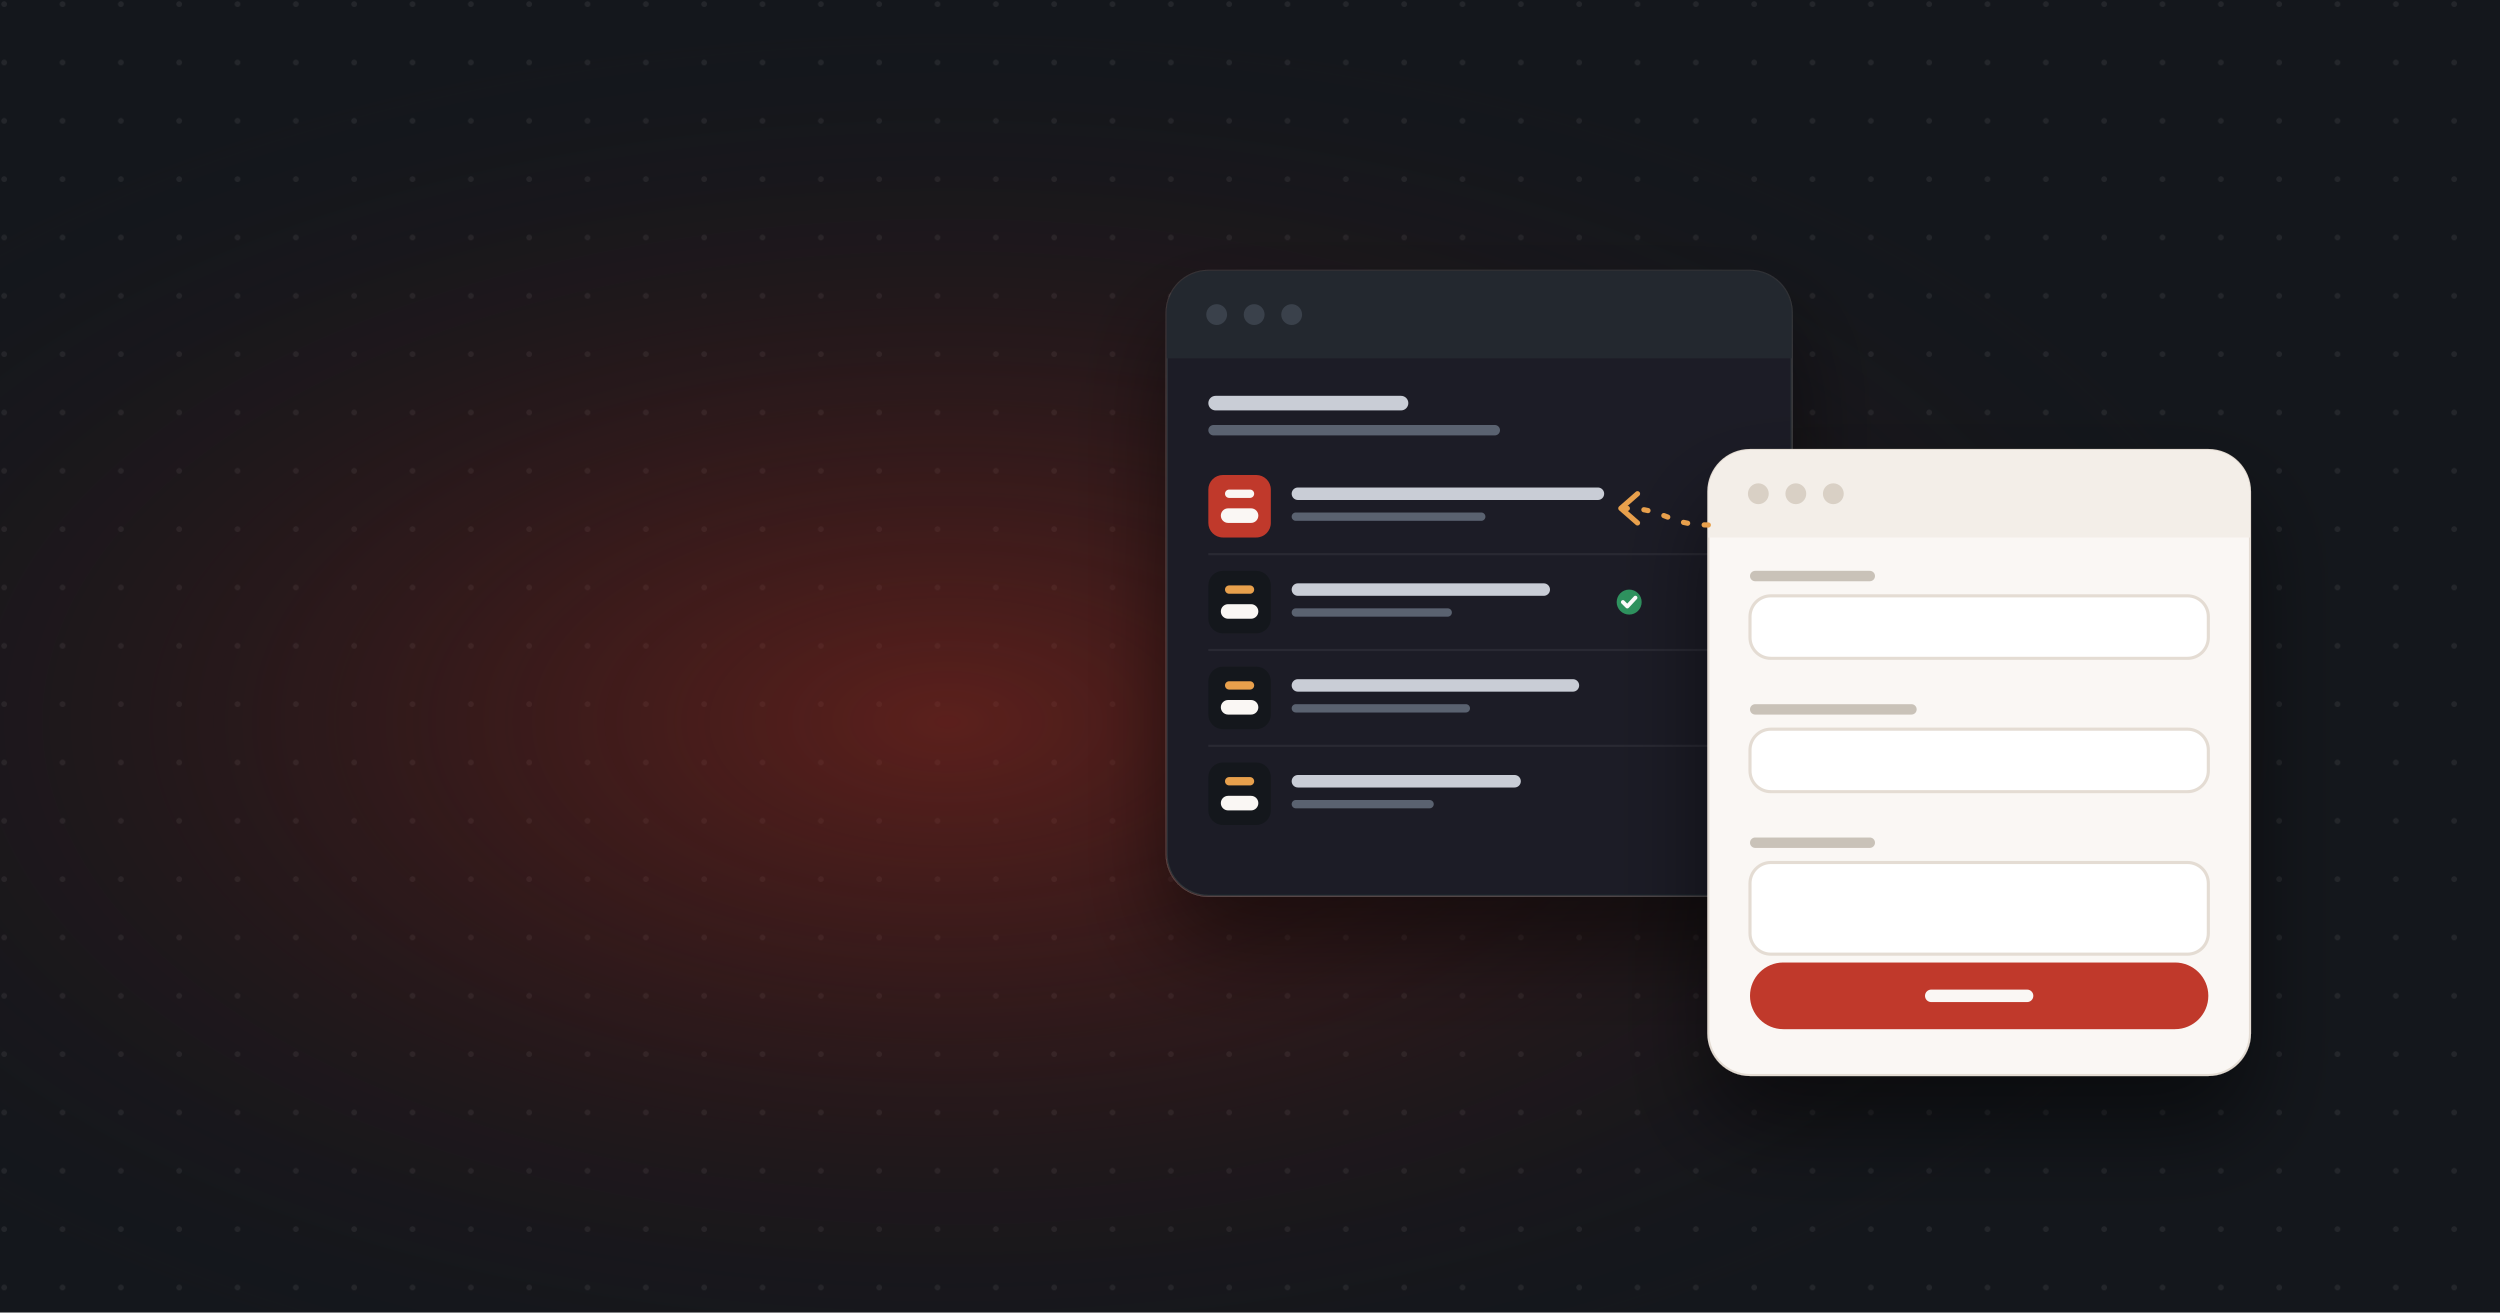
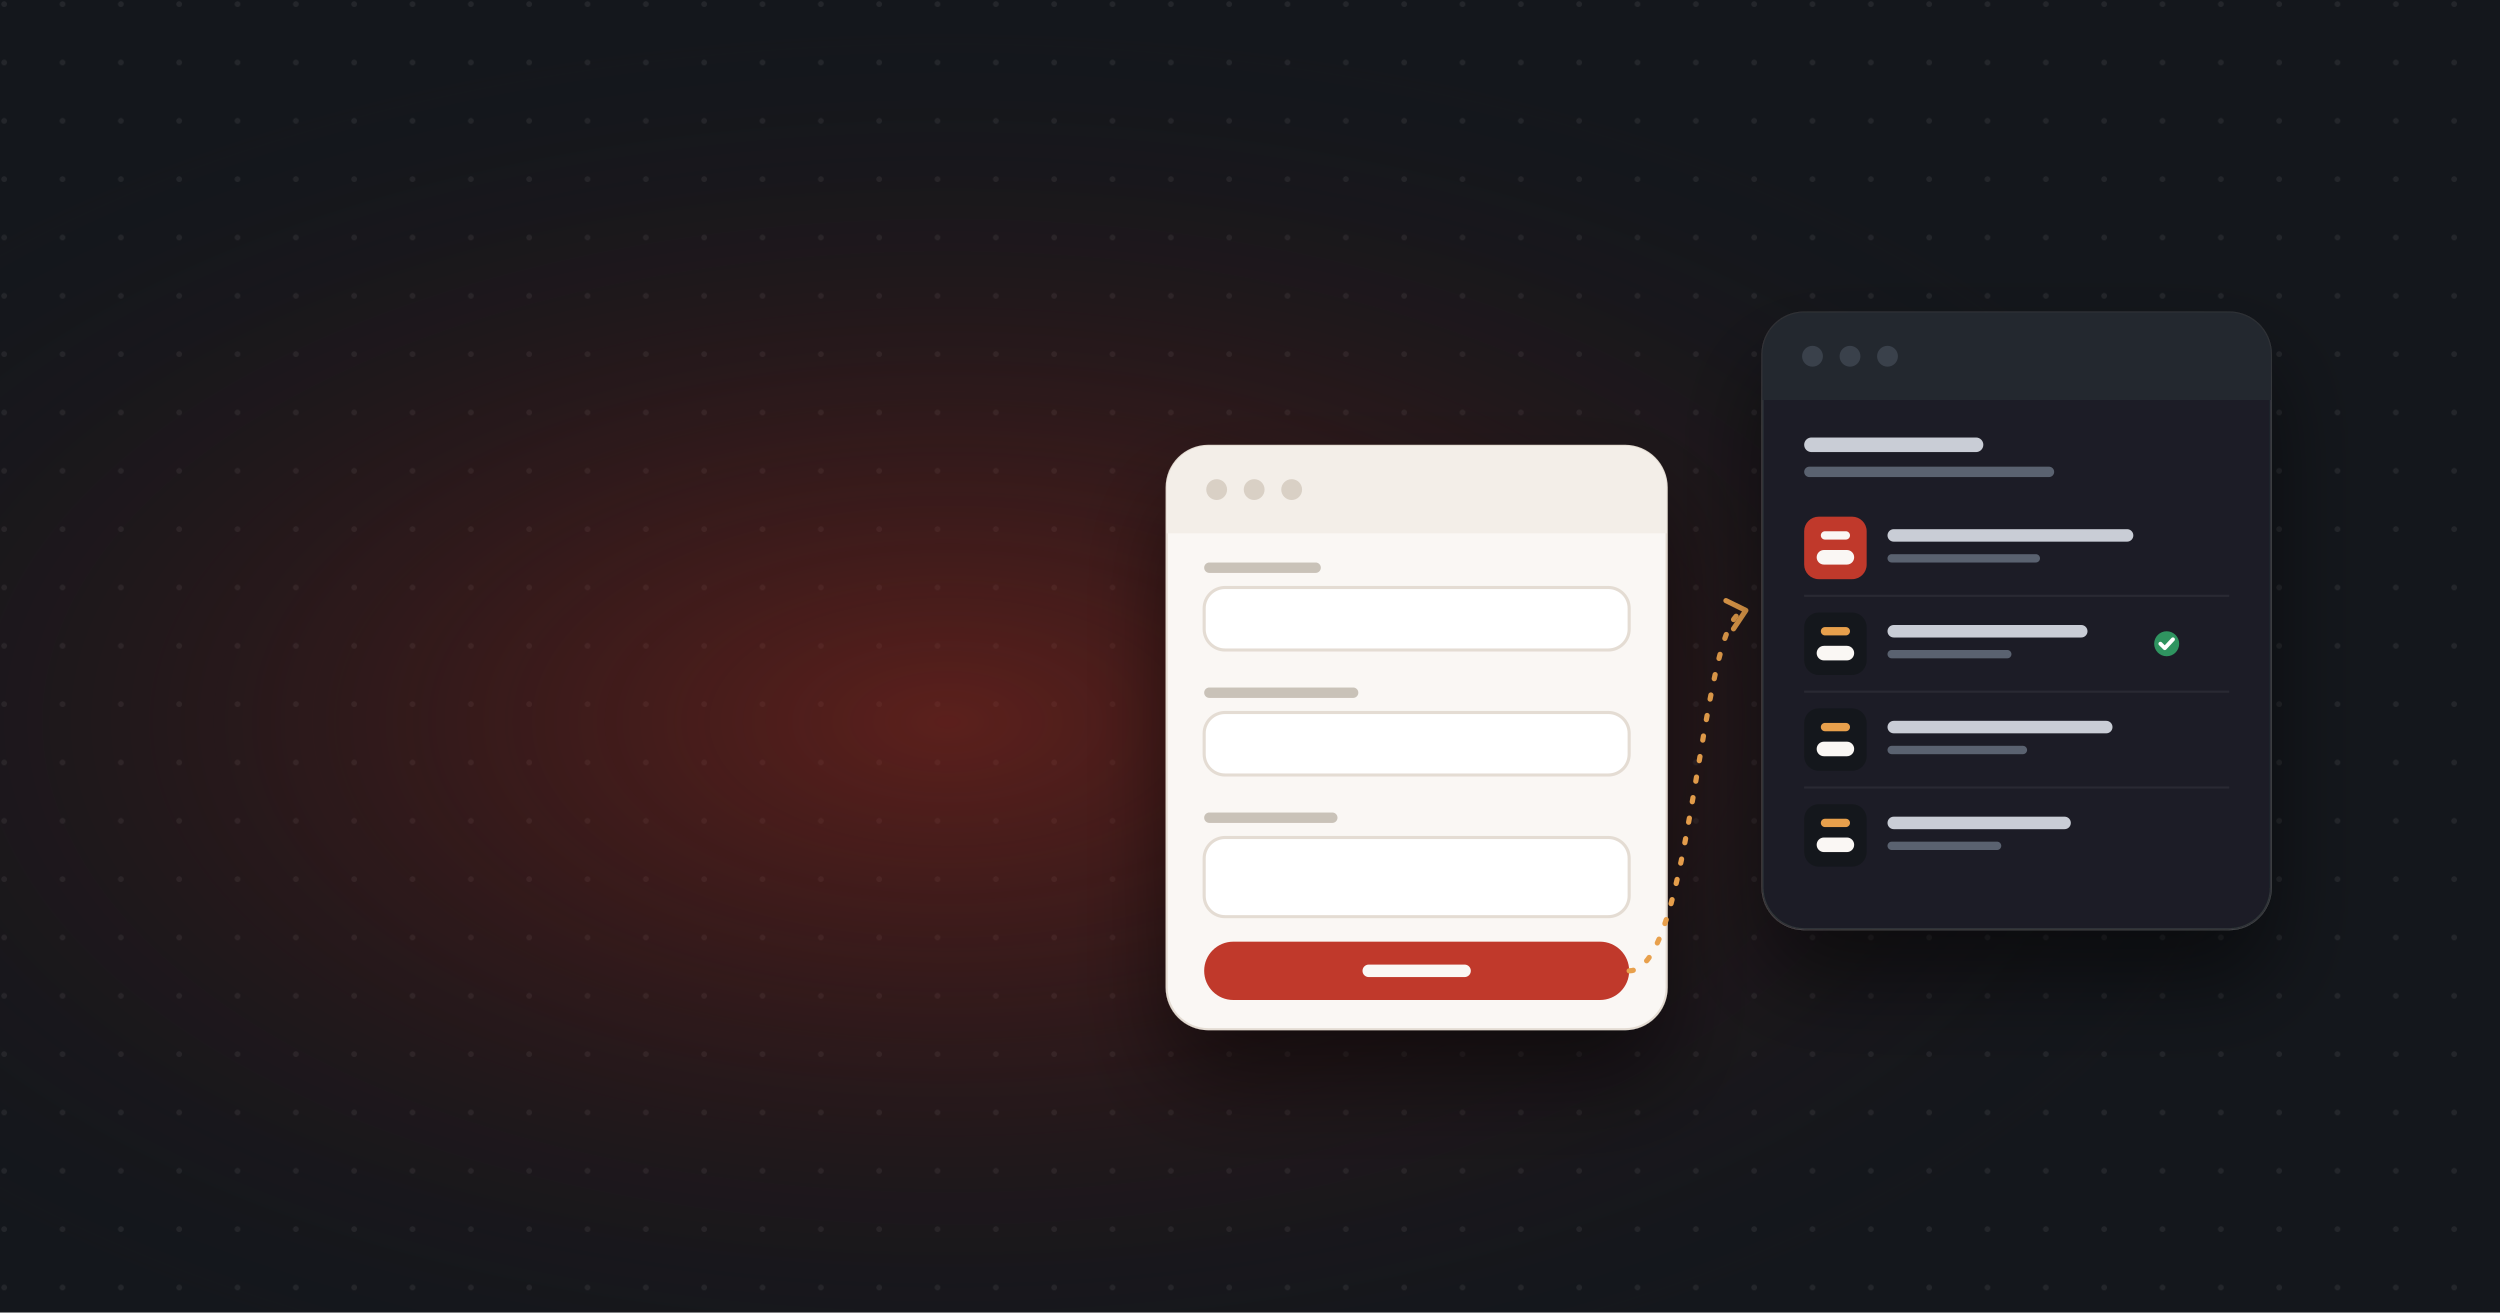
<svg xmlns="http://www.w3.org/2000/svg" viewBox="0 0 1200 630" width="1200" height="630">
  <defs>
    <pattern id="dots" width="28" height="28" patternUnits="userSpaceOnUse">
      <circle cx="2" cy="2" r="1.4" fill="#FFFFFF" fill-opacity=".07" />
    </pattern>
    <radialGradient id="glow" cx="38%" cy="55%" r="55%">
      <stop offset="0" stop-color="#96271C" stop-opacity=".55" />
      <stop offset=".55" stop-color="#7A1E15" stop-opacity=".16" />
      <stop offset="1" stop-color="#14171C" stop-opacity="0" />
    </radialGradient>
    <linearGradient id="core" x1="0" y1="0" x2="1" y2="1">
      <stop offset="0" stop-color="#C0392B" />
      <stop offset="1" stop-color="#7A1E15" />
    </linearGradient>
    <filter id="shadow" x="-20%" y="-20%" width="140%" height="150%">
      <feDropShadow dx="0" dy="24" stdDeviation="22" flood-color="#000" flood-opacity=".5" />
    </filter>
  </defs>
  <rect width="1200" height="630" fill="#14171C" />
  <rect width="1200" height="630" fill="url(#dots)" />
  <rect width="1200" height="630" fill="url(#glow)" />
  <g filter="url(#shadow)">
-     <rect x="560" y="130" width="300" height="300" rx="20" fill="#1B1F25" stroke="#FFFFFF" stroke-opacity=".1" />
+     <rect x="560" y="214" width="240" height="280" rx="20" fill="#FAF7F4" stroke="#E4DCD3" stroke-opacity="1" />
  </g>
-   <path d="M560 172V150a20 20 0 0 1 20 -20H840a20 20 0 0 1 20 20V172Z" fill="#23282F" />
-   <circle cx="584" cy="151" r="5" fill="#3A414B" />
-   <circle cx="602" cy="151" r="5" fill="#3A414B" />
-   <circle cx="620" cy="151" r="5" fill="#3A414B" />
-   <rect x="580" y="190" width="96" height="7" rx="3.5" fill="#C9CDD6" />
-   <rect x="580" y="204" width="140" height="5" rx="2.5" fill="#5A6270" />
-   <rect x="580" y="228" width="30" height="30" rx="7" fill="#C0392B" />
-   <rect x="588" y="235" width="14" height="4" rx="2" fill="#FAF7F4" />
-   <rect x="586" y="244" width="18" height="7" rx="3.5" fill="#FAF7F4" />
-   <rect x="620" y="234" width="150" height="6" rx="3" fill="#C9CDD6" />
-   <rect x="620" y="246" width="93" height="4" rx="2" fill="#5A6270" />
-   <line x1="580" y1="266" x2="840" y2="266" stroke="#FFFFFF" stroke-opacity=".06" />
-   <rect x="580" y="274" width="30" height="30" rx="7" fill="#14171C" />
-   <rect x="588" y="281" width="14" height="4" rx="2" fill="#E8A04C" />
-   <rect x="586" y="290" width="18" height="7" rx="3.5" fill="#FAF7F4" />
-   <rect x="620" y="280" width="124" height="6" rx="3" fill="#C9CDD6" />
-   <rect x="620" y="292" width="76.9" height="4" rx="2" fill="#5A6270" />
-   <circle cx="782" cy="289" r="6" fill="#2F9460" />
-   <path d="M779 289l2.1 2.1 3.9 -4.2" fill="none" stroke="#FFFFFF" stroke-width="1.9" stroke-linecap="round" stroke-linejoin="round" />
-   <line x1="580" y1="312" x2="840" y2="312" stroke="#FFFFFF" stroke-opacity=".06" />
-   <rect x="580" y="320" width="30" height="30" rx="7" fill="#14171C" />
-   <rect x="588" y="327" width="14" height="4" rx="2" fill="#E8A04C" />
-   <rect x="586" y="336" width="18" height="7" rx="3.5" fill="#FAF7F4" />
-   <rect x="620" y="326" width="138" height="6" rx="3" fill="#C9CDD6" />
-   <rect x="620" y="338" width="85.6" height="4" rx="2" fill="#5A6270" />
-   <line x1="580" y1="358" x2="840" y2="358" stroke="#FFFFFF" stroke-opacity=".06" />
-   <rect x="580" y="366" width="30" height="30" rx="7" fill="#14171C" />
-   <rect x="588" y="373" width="14" height="4" rx="2" fill="#E8A04C" />
-   <rect x="586" y="382" width="18" height="7" rx="3.5" fill="#FAF7F4" />
-   <rect x="620" y="372" width="110" height="6" rx="3" fill="#C9CDD6" />
-   <rect x="620" y="384" width="68.2" height="4" rx="2" fill="#5A6270" />
+   <path d="M560 256V234a20 20 0 0 1 20 -20H780a20 20 0 0 1 20 20V256Z" fill="#F3EEE8" />
+   <circle cx="584" cy="235" r="5" fill="#D9D0C5" />
+   <circle cx="602" cy="235" r="5" fill="#D9D0C5" />
+   <circle cx="620" cy="235" r="5" fill="#D9D0C5" />
+   <rect x="578" y="270" width="56" height="5" rx="2.5" fill="#C9C2B8" />
+   <rect x="578" y="282" width="204" height="30" rx="10" fill="#FFFFFF" stroke="#E4DCD3" stroke-opacity="1" stroke-width="1.5" />
+   <rect x="578" y="330" width="74" height="5" rx="2.5" fill="#C9C2B8" />
+   <rect x="578" y="342" width="204" height="30" rx="10" fill="#FFFFFF" stroke="#E4DCD3" stroke-opacity="1" stroke-width="1.5" />
+   <rect x="578" y="390" width="64" height="5" rx="2.5" fill="#C9C2B8" />
+   <rect x="578" y="402" width="204" height="38" rx="10" fill="#FFFFFF" stroke="#E4DCD3" stroke-opacity="1" stroke-width="1.5" />
+   <rect x="578" y="452" width="204" height="28" rx="14" fill="#C0392B" />
+   <rect x="654" y="463" width="52" height="6" rx="3" fill="#FAF7F4" />
+   <path d="M782 466 C 812 466, 816 300, 836 294" fill="none" stroke="#E8A04C" stroke-width="2.5" stroke-dasharray="2 8" stroke-linecap="round" stroke-opacity="1" />
+   <path d="M-8 -7L0 0L-8 7" transform="translate(838 293) rotate(-15)" fill="none" stroke="#E8A04C" stroke-width="2.5" stroke-linecap="round" stroke-linejoin="round" stroke-opacity="1" />
  <g filter="url(#shadow)">
-     <rect x="820" y="216" width="260" height="300" rx="20" fill="#FAF7F4" stroke="#E4DCD3" stroke-opacity="1" />
+     <rect x="846" y="150" width="244" height="296" rx="20" fill="#1B1F25" stroke="#FFFFFF" stroke-opacity=".1" />
  </g>
-   <path d="M820 258V236a20 20 0 0 1 20 -20H1060a20 20 0 0 1 20 20V258Z" fill="#F3EEE8" />
-   <circle cx="844" cy="237" r="5" fill="#D9D0C5" />
-   <circle cx="862" cy="237" r="5" fill="#D9D0C5" />
-   <circle cx="880" cy="237" r="5" fill="#D9D0C5" />
-   <rect x="840" y="274" width="60" height="5" rx="2.5" fill="#C9C2B8" />
-   <rect x="840" y="286" width="220" height="30" rx="10" fill="#FFFFFF" stroke="#E4DCD3" stroke-opacity="1" stroke-width="1.5" />
-   <rect x="840" y="338" width="80" height="5" rx="2.5" fill="#C9C2B8" />
-   <rect x="840" y="350" width="220" height="30" rx="10" fill="#FFFFFF" stroke="#E4DCD3" stroke-opacity="1" stroke-width="1.5" />
-   <rect x="840" y="402" width="60" height="5" rx="2.5" fill="#C9C2B8" />
-   <rect x="840" y="414" width="220" height="44" rx="10" fill="#FFFFFF" stroke="#E4DCD3" stroke-opacity="1" stroke-width="1.5" />
-   <rect x="840" y="462" width="220" height="32" rx="16" fill="#C0392B" />
-   <rect x="924" y="475" width="52" height="6" rx="3" fill="#FAF7F4" />
-   <path d="M820 252 C 800 252, 800 244, 780 244" fill="none" stroke="#E8A04C" stroke-width="2.5" stroke-dasharray="2 8" stroke-linecap="round" stroke-opacity="1" />
-   <path d="M-8 -7L0 0L-8 7" transform="translate(778 244) rotate(180)" fill="none" stroke="#E8A04C" stroke-width="2.5" stroke-linecap="round" stroke-linejoin="round" stroke-opacity="1" />
+   <path d="M846 192V170a20 20 0 0 1 20 -20H1070a20 20 0 0 1 20 20V192Z" fill="#23282F" />
+   <circle cx="870" cy="171" r="5" fill="#3A414B" />
+   <circle cx="888" cy="171" r="5" fill="#3A414B" />
+   <circle cx="906" cy="171" r="5" fill="#3A414B" />
+   <rect x="866" y="210" width="86" height="7" rx="3.5" fill="#C9CDD6" />
+   <rect x="866" y="224" width="120" height="5" rx="2.5" fill="#5A6270" />
+   <rect x="866" y="248" width="30" height="30" rx="7" fill="#C0392B" />
+   <rect x="874" y="255" width="14" height="4" rx="2" fill="#FAF7F4" />
+   <rect x="872" y="264" width="18" height="7" rx="3.5" fill="#FAF7F4" />
+   <rect x="906" y="254" width="118" height="6" rx="3" fill="#C9CDD6" />
+   <rect x="906" y="266" width="73.2" height="4" rx="2" fill="#5A6270" />
+   <line x1="866" y1="286" x2="1070" y2="286" stroke="#FFFFFF" stroke-opacity=".06" />
+   <rect x="866" y="294" width="30" height="30" rx="7" fill="#14171C" />
+   <rect x="874" y="301" width="14" height="4" rx="2" fill="#E8A04C" />
+   <rect x="872" y="310" width="18" height="7" rx="3.5" fill="#FAF7F4" />
+   <rect x="906" y="300" width="96" height="6" rx="3" fill="#C9CDD6" />
+   <rect x="906" y="312" width="59.5" height="4" rx="2" fill="#5A6270" />
+   <circle cx="1040" cy="309" r="6" fill="#2F9460" />
+   <path d="M1037 309l2.1 2.1 3.9 -4.2" fill="none" stroke="#FFFFFF" stroke-width="1.9" stroke-linecap="round" stroke-linejoin="round" />
+   <line x1="866" y1="332" x2="1070" y2="332" stroke="#FFFFFF" stroke-opacity=".06" />
+   <rect x="866" y="340" width="30" height="30" rx="7" fill="#14171C" />
+   <rect x="874" y="347" width="14" height="4" rx="2" fill="#E8A04C" />
+   <rect x="872" y="356" width="18" height="7" rx="3.5" fill="#FAF7F4" />
+   <rect x="906" y="346" width="108" height="6" rx="3" fill="#C9CDD6" />
+   <rect x="906" y="358" width="67" height="4" rx="2" fill="#5A6270" />
+   <line x1="866" y1="378" x2="1070" y2="378" stroke="#FFFFFF" stroke-opacity=".06" />
+   <rect x="866" y="386" width="30" height="30" rx="7" fill="#14171C" />
+   <rect x="874" y="393" width="14" height="4" rx="2" fill="#E8A04C" />
+   <rect x="872" y="402" width="18" height="7" rx="3.5" fill="#FAF7F4" />
+   <rect x="906" y="392" width="88" height="6" rx="3" fill="#C9CDD6" />
+   <rect x="906" y="404" width="54.6" height="4" rx="2" fill="#5A6270" />
</svg>
